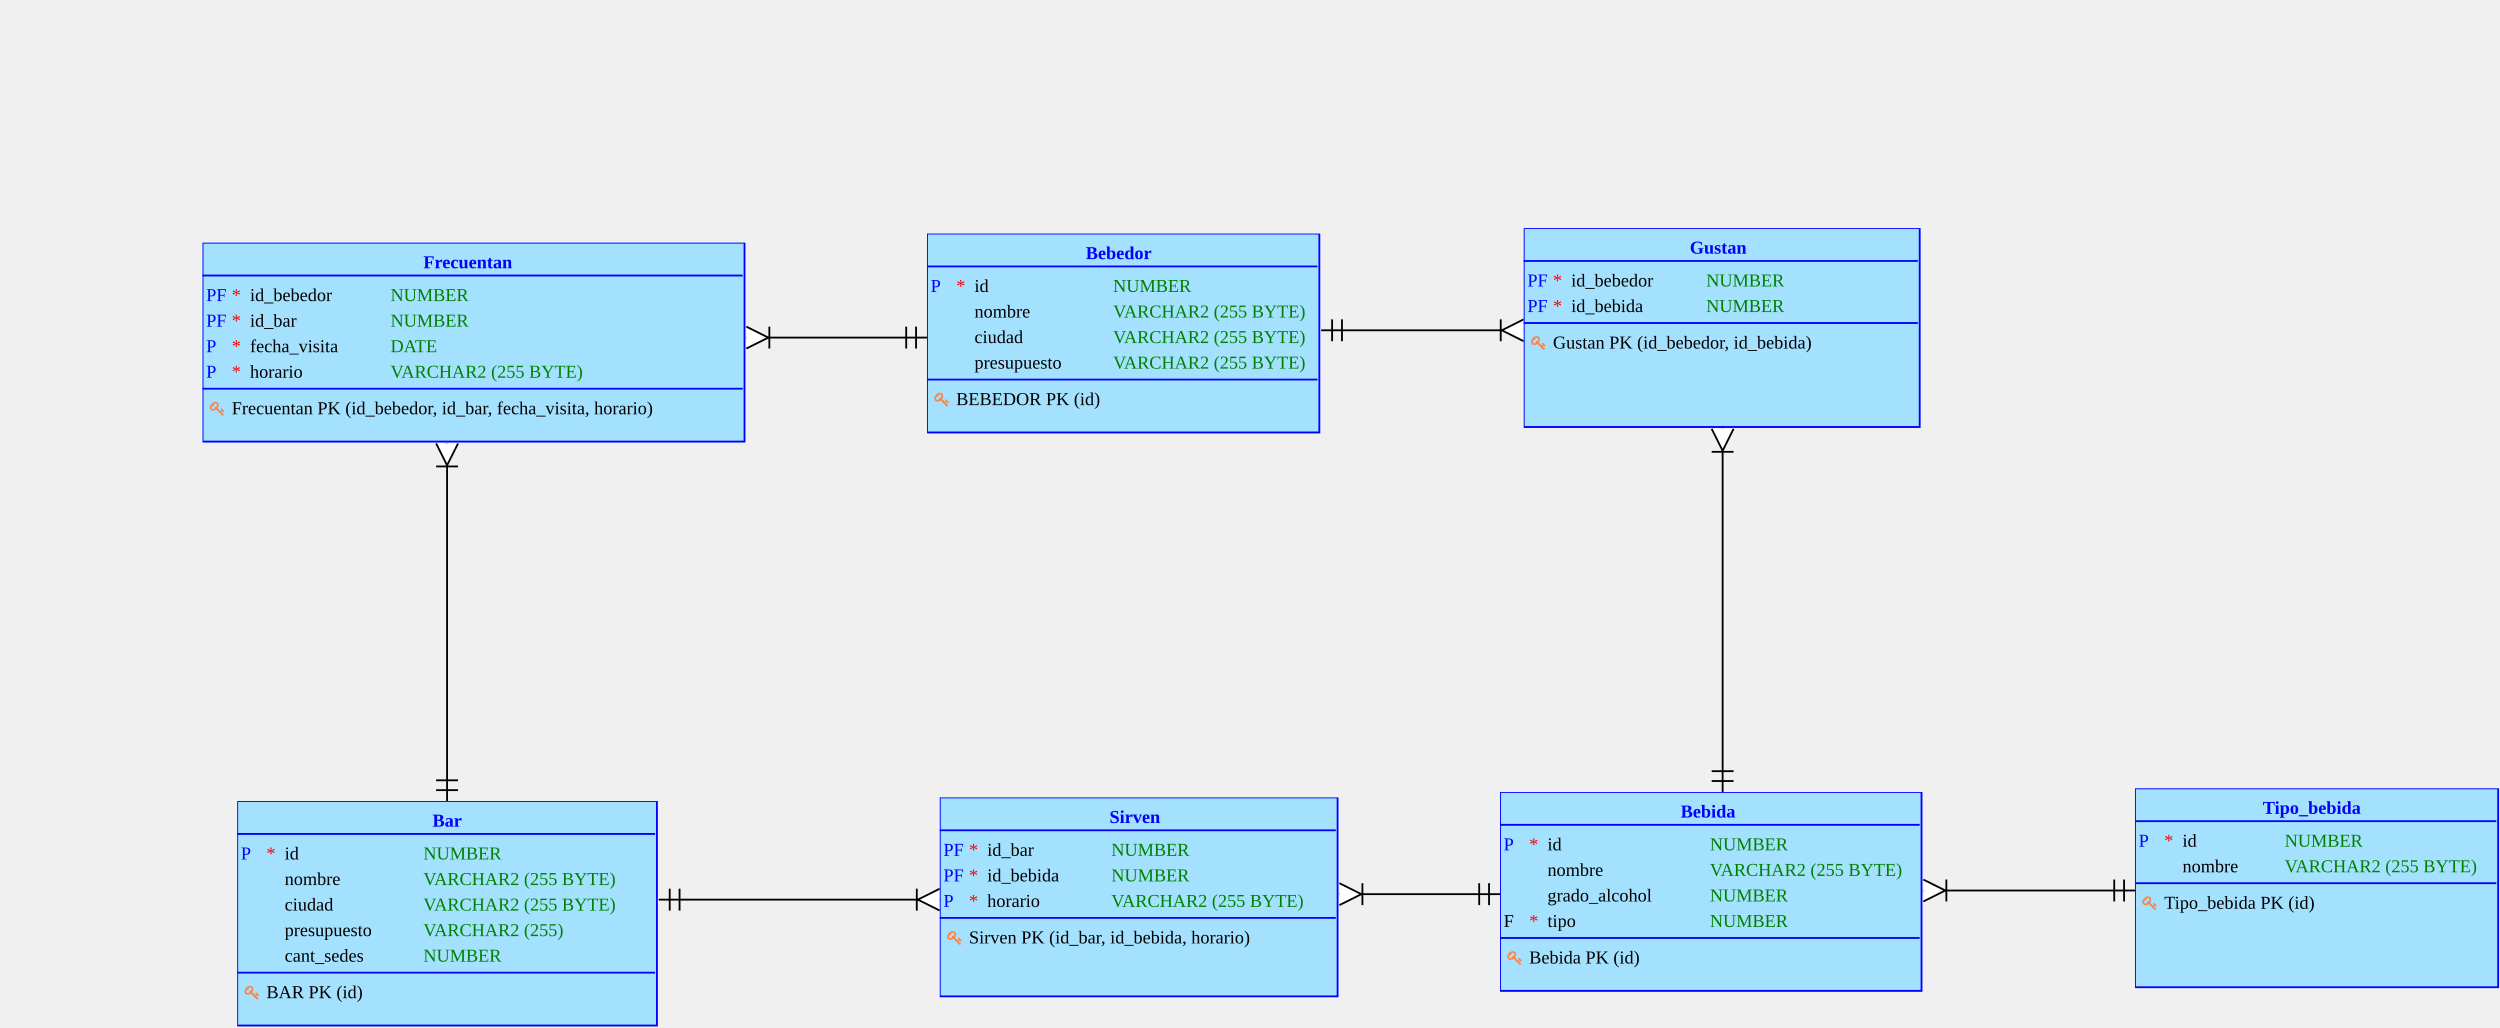
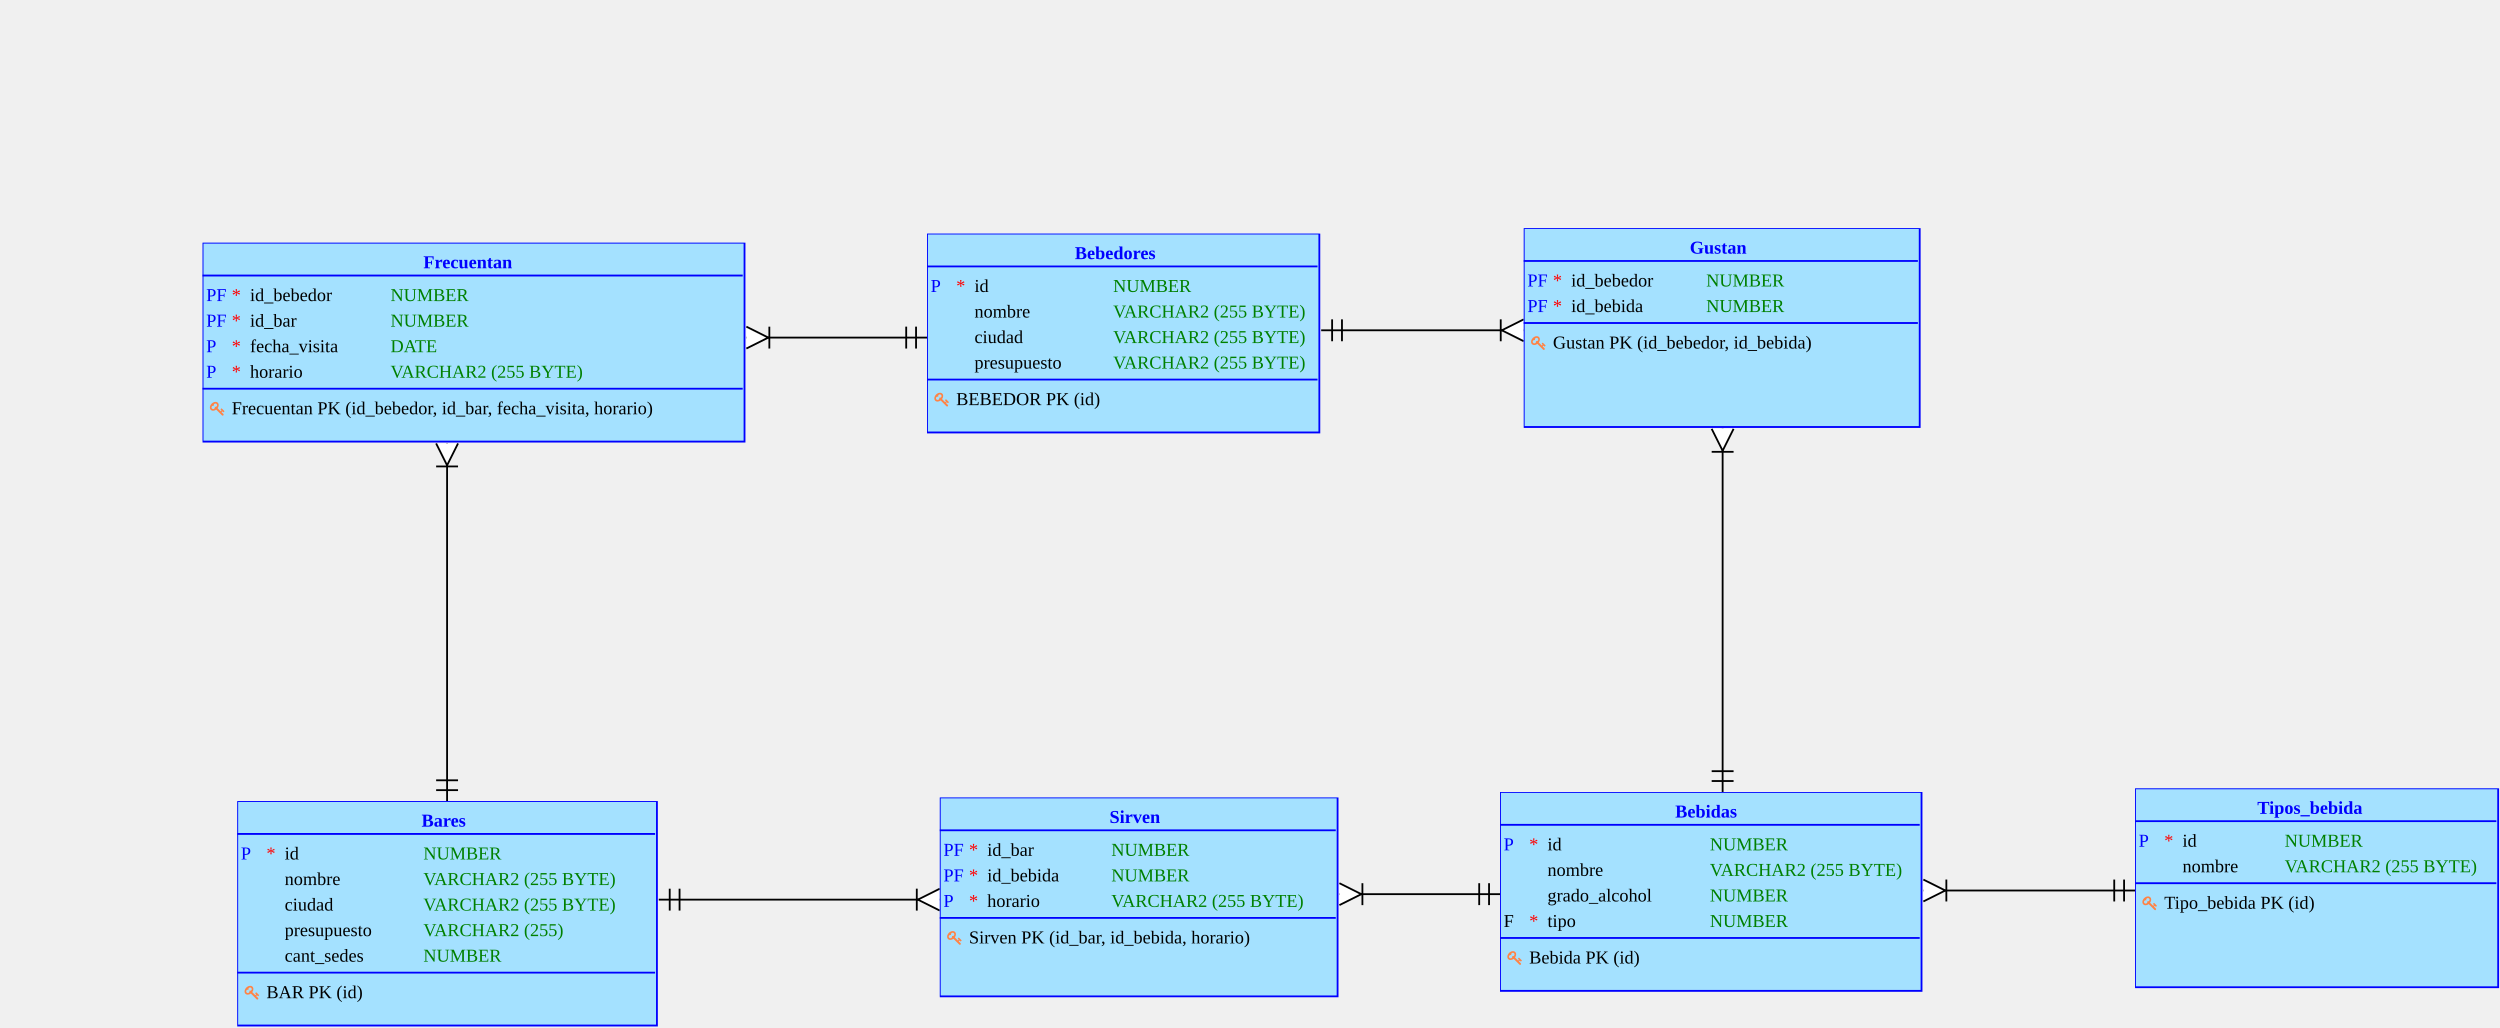
<svg xmlns="http://www.w3.org/2000/svg" xmlns:xlink="http://www.w3.org/1999/xlink" version="1.1" width="1370" height="563">
  <defs id="dmw_defs">
    <svg id="fk_sym" viewBox="0 0 48.665 48.665" style="enable-background:new 0 0 48.665 48.665;">
      <g>
        <path d="M40.332,31.592c-2.377,0-4.515,1-6.033,2.598l-17.737-8.686c0.061-0.406,0.103-0.82,0.103-1.246    c0-0.414-0.04-0.818-0.098-1.215l17.711-8.589c1.519,1.609,3.666,2.619,6.054,2.619c4.603,0,8.333-3.731,8.333-8.333    c0-4.603-3.73-8.333-8.333-8.333s-8.333,3.73-8.333,8.333c0,0.414,0.04,0.817,0.098,1.215l-17.709,8.589    c-1.519-1.609-3.666-2.619-6.054-2.619C3.73,15.925,0,19.656,0,24.258c0,4.603,3.73,8.333,8.333,8.333    c2.377,0,4.515-1,6.033-2.596l17.736,8.685c-0.062,0.406-0.104,0.82-0.104,1.245c0,4.604,3.73,8.333,8.333,8.333    s8.333-3.729,8.333-8.333C48.665,35.322,44.935,31.592,40.332,31.592z" fill="#13bf3b" />
      </g>
    </svg>
    <svg id="pk_sym" viewBox="0 0 480.509 480.509" style="enable-background:new 0 0 480.509 480.509;">
      <g>
        <path d="M418.119,331.046c4.094,4.374,7.766,8.186,10.996,11.416c3.237,3.238,6.714,6.376,10.427,9.422   c3.71,3.042,6.427,4.568,8.135,4.568c3.241,0,9.517-4.661,18.843-13.99c9.328-9.321,13.989-15.604,13.989-18.842   c0-1.523-2.714-5.421-8.138-11.704c-5.421-6.276-12.364-13.702-20.838-22.271c-8.473-8.565-16.703-16.744-24.694-24.55   c-8.001-7.81-15.8-15.373-23.417-22.703c-7.611-7.327-11.992-11.56-13.135-12.703c-1.902-1.902-4.093-2.853-6.563-2.853   c-3.237,0-9.521,4.661-18.843,13.988c-9.328,9.322-13.989,15.605-13.989,18.843c0,1.711,1.522,4.421,4.568,8.138   c3.046,3.71,6.188,7.187,9.421,10.424c3.23,3.23,7.047,6.899,11.42,10.992c4.377,4.093,6.848,6.423,7.423,6.995l-27.408,27.404   L254.954,222.268c24.94-33.498,37.408-68.236,37.408-104.211c0-31.024-9.761-56.293-29.263-75.801   c-19.512-19.511-44.778-29.265-75.805-29.265c-30.454,0-60.244,9.042-89.363,27.119c-29.121,18.083-52.727,41.686-70.808,70.808   C9.042,140.038,0,169.828,0,200.28c0,31.029,9.753,56.286,29.265,75.803c19.511,19.517,44.777,29.27,75.801,29.27   c35.976,0,70.71-12.467,104.212-37.407l191.574,191.579c5.332,5.328,11.796,7.994,19.417,7.994c7.991,0,15.704-3.72,23.12-11.14   c7.426-7.426,11.143-15.129,11.143-23.127c0-7.617-2.666-14.092-7.994-19.417l-62.811-62.811l27.405-27.404   C411.699,324.195,414.033,326.666,418.119,331.046z M221.556,161.458c-10.656,10.657-23.601,15.987-38.828,15.987   c-7.996,0-15.896-1.812-23.7-5.43c3.617,7.808,5.426,15.706,5.426,23.7c0,15.229-5.327,28.171-15.987,38.828   c-10.66,10.655-23.606,15.986-38.831,15.986c-15.227,0-28.168-5.325-38.828-15.986c-10.657-10.657-15.987-23.599-15.987-38.828   c0-15.227,5.327-28.171,15.987-38.828C81.464,146.23,94.409,140.9,109.636,140.9c7.992,0,15.893,1.809,23.695,5.424   c-3.616-7.804-5.424-15.706-5.424-23.699c0-15.227,5.327-28.171,15.987-38.828c10.66-10.657,23.604-15.987,38.831-15.987   c15.227,0,28.171,5.327,38.828,15.987c10.657,10.66,15.987,23.601,15.987,38.828C237.539,137.852,232.209,150.797,221.556,161.458z   " fill="#ff8345" />
      </g>
    </svg>
    <svg id="uk_sym" viewBox="0 0 490 490" style="enable-background:new 0 0 490 490;">
      <g>
        <polygon points="236.99,11.41 0,246.348 236.99,478.678 236.99,350.609 129.864,245 236.99,139.391  " fill="#0064fb" />
        <polygon points="253.01,478.59 490,243.651 253.01,11.322 253.01,139.391 360.136,245 253.01,350.609  " fill="#0064fb" />
      </g>
    </svg>
    <svg id="link_sym" viewBox="0 0 1000 900" style="enable-background:new 0 0 1000 900;">
      <g>
        <path fill="black" d="M660.224 422.656c6.976 16.192-0.512 35.008-16.768 42.048-16.128 6.976-34.944-0.448-41.984-16.768-8.448-19.776-20.736-37.696-36.224-53.248-64.64-64.64-177.344-64.64-241.92 0l-145.216 145.28c-66.688 66.688-66.688 175.232 0 241.984 66.688 66.688 175.104 66.752 241.92 0l92.8-92.864c12.48-12.48 32.768-12.48 45.248 0s12.48 32.768 0 45.248l-92.8 92.864c-91.648 91.648-240.832 91.52-332.416 0-91.712-91.648-91.712-240.832 0-332.48l145.216-145.28c44.352-44.416 103.424-68.864 166.272-68.864s121.792 24.448 166.208 68.864c21.248 21.312 38.016 45.952 49.664 73.216zM891.136 401.344l-145.216 145.216c-88.768 88.832-243.712 88.832-332.416 0-21.312-21.312-38.080-45.952-49.728-73.216-7.040-16.256 0.448-35.072 16.704-42.048 16.064-6.784 35.008 0.512 41.984 16.768 8.512 19.776 20.8 37.696 36.288 53.248 64.64 64.64 177.344 64.64 241.92 0l145.216-145.216c66.688-66.688 66.688-175.232 0-241.984-66.752-66.624-175.168-66.688-241.92 0l-92.8 92.864c-12.48 12.48-32.768 12.48-45.248 0s-12.48-32.768 0-45.248l92.8-92.864c45.824-45.824 105.984-68.736 166.208-68.736s120.448 22.912 166.272 68.736c91.584 91.648 91.584 240.768-0.064 332.48z" />
      </g>
    </svg>
    <clipPath clipPathUnits="userSpaceOnUse" id="clipPath1_0_">
      <rect x="0" y="0" width="231" height="124" />
    </clipPath>
    <clipPath clipPathUnits="userSpaceOnUse" id="clipPath6_0_">
      <rect x="0" y="0" width="219" height="110" />
    </clipPath>
    <clipPath clipPathUnits="userSpaceOnUse" id="clipPath2_0_">
      <rect x="0" y="0" width="216" height="110" />
    </clipPath>
    <clipPath clipPathUnits="userSpaceOnUse" id="clipPath4_0_">
      <rect x="0" y="0" width="298" height="110" />
    </clipPath>
    <clipPath clipPathUnits="userSpaceOnUse" id="clipPath7_0_">
      <rect x="0" y="0" width="200" height="110" />
    </clipPath>
    <clipPath clipPathUnits="userSpaceOnUse" id="clipPath5_0_">
      <rect x="0" y="0" width="218" height="110" />
    </clipPath>
    <clipPath clipPathUnits="userSpaceOnUse" id="clipPath3_0_">
      <rect x="0" y="0" width="232" height="110" />
    </clipPath>
  </defs>
  <g stroke-linecap="butt">
    <path stroke="rgb(0,0,0)" fill="none" stroke-opacity="1.0" stroke-width="1" d="M944 434 L944 235" />
    <path stroke-dasharray="none" d="M938.0 428.0 L950.0 428.0 M938.0 422.6 L950.0 422.6" fill="white" stroke-width="1" stroke-opacity="1.0" stroke="rgb(0,0,0)" />
    <path stroke-dasharray="none" d="M950.0 235.0 L944.0 247.0 L938.0 235.0 M950.0 247.6 L938.0 247.6" fill="white" stroke-width="1" stroke-opacity="1.0" stroke="rgb(0,0,0)" />
  </g>
  <g stroke-linecap="butt">
    <path stroke="rgb(0,0,0)" fill="none" stroke-opacity="1.0" stroke-width="1" d="M245 439 L245 243" />
    <path stroke-dasharray="none" d="M239.0 433.0 L251.0 433.0 M239.0 427.6 L251.0 427.6" fill="white" stroke-width="1" stroke-opacity="1.0" stroke="rgb(0,0,0)" />
    <path stroke-dasharray="none" d="M251.0 243.0 L245.0 255.0 L239.0 243.0 M251.0 255.6 L239.0 255.6" fill="white" stroke-width="1" stroke-opacity="1.0" stroke="rgb(0,0,0)" />
  </g>
  <g stroke-linecap="butt">
    <path stroke="rgb(0,0,0)" fill="none" stroke-opacity="1.0" stroke-width="1" d="M508 185 L409 185" />
    <path stroke-dasharray="none" d="M502.0 191.0 L502.0 179.0 M496.6 191.0 L496.6 179.0" fill="white" stroke-width="1" stroke-opacity="1.0" stroke="rgb(0,0,0)" />
    <path stroke-dasharray="none" d="M409.0 179.0 L421.0 185.0 L409.0 191.0 M421.6 179.0 L421.6 191.0" fill="white" stroke-width="1" stroke-opacity="1.0" stroke="rgb(0,0,0)" />
  </g>
  <g stroke-linecap="butt">
    <path stroke="rgb(0,0,0)" fill="none" stroke-opacity="1.0" stroke-width="1" d="M1170 488 L1054 488" />
    <path stroke-dasharray="none" d="M1164.0 494.0 L1164.0 482.0 M1158.6 494.0 L1158.6 482.0" fill="white" stroke-width="1" stroke-opacity="1.0" stroke="rgb(0,0,0)" />
    <path stroke-dasharray="none" d="M1054.0 482.0 L1066.0 488.0 L1054.0 494.0 M1066.6 482.0 L1066.6 494.0" fill="white" stroke-width="1" stroke-opacity="1.0" stroke="rgb(0,0,0)" />
  </g>
  <g stroke-linecap="butt">
    <path stroke="rgb(0,0,0)" fill="none" stroke-opacity="1.0" stroke-width="1" d="M724 181 L835 181" />
    <path stroke-dasharray="none" d="M730.0 175.0 L730.0 187.0 M735.4 175.0 L735.4 187.0" fill="white" stroke-width="1" stroke-opacity="1.0" stroke="rgb(0,0,0)" />
    <path stroke-dasharray="none" d="M835.0 187.0 L823.0 181.0 L835.0 175.0 M822.4 187.0 L822.4 175.0" fill="white" stroke-width="1" stroke-opacity="1.0" stroke="rgb(0,0,0)" />
  </g>
  <g stroke-linecap="butt">
    <path stroke="rgb(0,0,0)" fill="none" stroke-opacity="1.0" stroke-width="1" d="M361 493 L515 493" />
    <path stroke-dasharray="none" d="M367.0 487.0 L367.0 499.0 M372.4 487.0 L372.4 499.0" fill="white" stroke-width="1" stroke-opacity="1.0" stroke="rgb(0,0,0)" />
    <path stroke-dasharray="none" d="M515.0 499.0 L503.0 493.0 L515.0 487.0 M502.4 499.0 L502.4 487.0" fill="white" stroke-width="1" stroke-opacity="1.0" stroke="rgb(0,0,0)" />
  </g>
  <g stroke-linecap="butt">
    <path stroke="rgb(0,0,0)" fill="none" stroke-opacity="1.0" stroke-width="1" d="M822 490 L734 490" />
    <path stroke-dasharray="none" d="M816.0 496.0 L816.0 484.0 M810.6 496.0 L810.6 484.0" fill="white" stroke-width="1" stroke-opacity="1.0" stroke="rgb(0,0,0)" />
    <path stroke-dasharray="none" d="M734.0 484.0 L746.0 490.0 L734.0 496.0 M746.6 484.0 L746.6 496.0" fill="white" stroke-width="1" stroke-opacity="1.0" stroke="rgb(0,0,0)" />
  </g>
+   <g fill="rgb(164,225,255)" stroke="rgb(0,0,255)" fill-opacity="1.0" stroke-opacity="1.0" clip-path="url(#clipPath6_0_)" transform="translate(515,437)">
+     <rect x="0" y="0" width="218" height="109" />
+     <text id="5B64E7A8-4D05B6084CB6" x="93" y="14" fill="rgb(0,0,255)" font-weight="bold" fill-opacity="1.0" font-size="10" stroke="none">
+ Sirven
+ </text>
+     <line x1="0" y1="18" x2="217" y2="18" fill="none" stroke="rgb(0,0,255)" />
+     <text x="16" y="32" fill="rgb(255,0,0)" fill-opacity="1.0" font-size="10" stroke="none">
+ *
+ </text>
+     <text x="2" y="32" fill="rgb(0,0,255)" fill-opacity="1.0" font-size="10" stroke="none">
+ PF
+ </text>
+     <text x="26" y="32" fill="rgb(0,0,0)" fill-opacity="1.0" font-size="10" stroke="none">
+ id_bar
+ </text>
+     <text x="94" y="32" fill="rgb(0,128,0)" fill-opacity="1.0" font-size="10" stroke="none">
+ NUMBER
+ </text>
+     <text x="16" y="46" fill="rgb(255,0,0)" fill-opacity="1.0" font-size="10" stroke="none">
+ *
+ </text>
+     <text x="2" y="46" fill="rgb(0,0,255)" fill-opacity="1.0" font-size="10" stroke="none">
+ PF
+ </text>
+     <text x="26" y="46" fill="rgb(0,0,0)" fill-opacity="1.0" font-size="10" stroke="none">
+ id_bebida
+ </text>
+     <text x="94" y="46" fill="rgb(0,128,0)" fill-opacity="1.0" font-size="10" stroke="none">
+ NUMBER
+ </text>
+     <text x="16" y="60" fill="rgb(255,0,0)" fill-opacity="1.0" font-size="10" stroke="none">
+ *
+ </text>
+     <text x="2" y="60" fill="rgb(0,0,255)" fill-opacity="1.0" font-size="10" stroke="none">
+ P
+ </text>
+     <text x="26" y="60" fill="rgb(0,0,0)" fill-opacity="1.0" font-size="10" stroke="none">
+ horario
+ </text>
+     <text x="94" y="60" fill="rgb(0,128,0)" fill-opacity="1.0" font-size="10" stroke="none">
+ VARCHAR2 (255 BYTE)
+ </text>
+     <line x1="0" y1="66" x2="217" y2="66" fill="none" stroke="rgb(0,0,255)" />
+     <use xlink:href="#pk_sym" x="4" y="73" width="8" height="8" fill-opacity="1.0" />
+     <text x="16" y="80" fill="rgb(0,0,0)" fill-opacity="1.0" font-size="10" stroke="none">
+ Sirven PK (id_bar, id_bebida, horario)
+ </text>
+   </g>
+   <g fill="rgb(164,225,255)" stroke="rgb(0,0,255)" fill-opacity="1.0" stroke-opacity="1.0" clip-path="url(#clipPath5_0_)" transform="translate(835,125)">
+     <rect x="0" y="0" width="217" height="109" />
+     <text id="B946D595-AA75B5410444" x="91" y="14" fill="rgb(0,0,255)" font-weight="bold" fill-opacity="1.0" font-size="10" stroke="none">
+ Gustan
+ </text>
+     <line x1="0" y1="18" x2="216" y2="18" fill="none" stroke="rgb(0,0,255)" />
+     <text x="16" y="32" fill="rgb(255,0,0)" fill-opacity="1.0" font-size="10" stroke="none">
+ *
+ </text>
+     <text x="2" y="32" fill="rgb(0,0,255)" fill-opacity="1.0" font-size="10" stroke="none">
+ PF
+ </text>
+     <text x="26" y="32" fill="rgb(0,0,0)" fill-opacity="1.0" font-size="10" stroke="none">
+ id_bebedor
+ </text>
+     <text x="100" y="32" fill="rgb(0,128,0)" fill-opacity="1.0" font-size="10" stroke="none">
+ NUMBER
+ </text>
+     <text x="16" y="46" fill="rgb(255,0,0)" fill-opacity="1.0" font-size="10" stroke="none">
+ *
+ </text>
+     <text x="2" y="46" fill="rgb(0,0,255)" fill-opacity="1.0" font-size="10" stroke="none">
+ PF
+ </text>
+     <text x="26" y="46" fill="rgb(0,0,0)" fill-opacity="1.0" font-size="10" stroke="none">
+ id_bebida
+ </text>
+     <text x="100" y="46" fill="rgb(0,128,0)" fill-opacity="1.0" font-size="10" stroke="none">
+ NUMBER
+ </text>
+     <line x1="0" y1="52" x2="216" y2="52" fill="none" stroke="rgb(0,0,255)" />
+     <use xlink:href="#pk_sym" x="4" y="59" width="8" height="8" fill-opacity="1.0" />
+     <text x="16" y="66" fill="rgb(0,0,0)" fill-opacity="1.0" font-size="10" stroke="none">
+ Gustan PK (id_bebedor, id_bebida)
+ </text>
+   </g>
+   <g fill="rgb(164,225,255)" stroke="rgb(0,0,255)" fill-opacity="1.0" stroke-opacity="1.0" clip-path="url(#clipPath4_0_)" transform="translate(111,133)">
+     <rect x="0" y="0" width="297" height="109" />
+     <text id="A4BEEBD9-0BC37E1BF63A" x="121" y="14" fill="rgb(0,0,255)" font-weight="bold" fill-opacity="1.0" font-size="10" stroke="none">
+ Frecuentan
+ </text>
+     <line x1="0" y1="18" x2="296" y2="18" fill="none" stroke="rgb(0,0,255)" />
+     <text x="16" y="32" fill="rgb(255,0,0)" fill-opacity="1.0" font-size="10" stroke="none">
+ *
+ </text>
+     <text x="2" y="32" fill="rgb(0,0,255)" fill-opacity="1.0" font-size="10" stroke="none">
+ PF
+ </text>
+     <text x="26" y="32" fill="rgb(0,0,0)" fill-opacity="1.0" font-size="10" stroke="none">
+ id_bebedor
+ </text>
+     <text x="103" y="32" fill="rgb(0,128,0)" fill-opacity="1.0" font-size="10" stroke="none">
+ NUMBER
+ </text>
+     <text x="16" y="46" fill="rgb(255,0,0)" fill-opacity="1.0" font-size="10" stroke="none">
+ *
+ </text>
+     <text x="2" y="46" fill="rgb(0,0,255)" fill-opacity="1.0" font-size="10" stroke="none">
+ PF
+ </text>
+     <text x="26" y="46" fill="rgb(0,0,0)" fill-opacity="1.0" font-size="10" stroke="none">
+ id_bar
+ </text>
+     <text x="103" y="46" fill="rgb(0,128,0)" fill-opacity="1.0" font-size="10" stroke="none">
+ NUMBER
+ </text>
+     <text x="16" y="60" fill="rgb(255,0,0)" fill-opacity="1.0" font-size="10" stroke="none">
+ *
+ </text>
+     <text x="2" y="60" fill="rgb(0,0,255)" fill-opacity="1.0" font-size="10" stroke="none">
+ P
+ </text>
+     <text x="26" y="60" fill="rgb(0,0,0)" fill-opacity="1.0" font-size="10" stroke="none">
+ fecha_visita
+ </text>
+     <text x="103" y="60" fill="rgb(0,128,0)" fill-opacity="1.0" font-size="10" stroke="none">
+ DATE
+ </text>
+     <text x="16" y="74" fill="rgb(255,0,0)" fill-opacity="1.0" font-size="10" stroke="none">
+ *
+ </text>
+     <text x="2" y="74" fill="rgb(0,0,255)" fill-opacity="1.0" font-size="10" stroke="none">
+ P
+ </text>
+     <text x="26" y="74" fill="rgb(0,0,0)" fill-opacity="1.0" font-size="10" stroke="none">
+ horario
+ </text>
+     <text x="103" y="74" fill="rgb(0,128,0)" fill-opacity="1.0" font-size="10" stroke="none">
+ VARCHAR2 (255 BYTE)
+ </text>
+     <line x1="0" y1="80" x2="296" y2="80" fill="none" stroke="rgb(0,0,255)" />
+     <use xlink:href="#pk_sym" x="4" y="87" width="8" height="8" fill-opacity="1.0" />
+     <text x="16" y="94" fill="rgb(0,0,0)" fill-opacity="1.0" font-size="10" stroke="none">
+ Frecuentan PK (id_bebedor, id_bar, fecha_visita, horario)
+ </text>
+   </g>
+   <g fill="rgb(164,225,255)" stroke="rgb(0,0,255)" fill-opacity="1.0" stroke-opacity="1.0" clip-path="url(#clipPath2_0_)" transform="translate(508,128)">
+     <rect x="0" y="0" width="215" height="109" />
+     <text id="8252F54D-B35EB9839CC7" x="81" y="14" fill="rgb(0,0,255)" font-weight="bold" fill-opacity="1.0" font-size="10" stroke="none">
+ Bebedores
+ </text>
+     <line x1="0" y1="18" x2="214" y2="18" fill="none" stroke="rgb(0,0,255)" />
+     <text x="16" y="32" fill="rgb(255,0,0)" fill-opacity="1.0" font-size="10" stroke="none">
+ *
+ </text>
+     <text x="2" y="32" fill="rgb(0,0,255)" fill-opacity="1.0" font-size="10" stroke="none">
+ P
+ </text>
+     <text x="26" y="32" fill="rgb(0,0,0)" fill-opacity="1.0" font-size="10" stroke="none">
+ id
+ </text>
+     <text x="102" y="32" fill="rgb(0,128,0)" fill-opacity="1.0" font-size="10" stroke="none">
+ NUMBER
+ </text>
+     <text x="16" y="46" fill="rgb(255,0,0)" fill-opacity="1.0" font-size="10" stroke="none">
+ 
+ </text>
+     <text x="26" y="46" fill="rgb(0,0,0)" fill-opacity="1.0" font-size="10" stroke="none">
+ nombre
+ </text>
+     <text x="102" y="46" fill="rgb(0,128,0)" fill-opacity="1.0" font-size="10" stroke="none">
+ VARCHAR2 (255 BYTE)
+ </text>
+     <text x="16" y="60" fill="rgb(255,0,0)" fill-opacity="1.0" font-size="10" stroke="none">
+ 
+ </text>
+     <text x="26" y="60" fill="rgb(0,0,0)" fill-opacity="1.0" font-size="10" stroke="none">
+ ciudad
+ </text>
+     <text x="102" y="60" fill="rgb(0,128,0)" fill-opacity="1.0" font-size="10" stroke="none">
+ VARCHAR2 (255 BYTE)
+ </text>
+     <text x="16" y="74" fill="rgb(255,0,0)" fill-opacity="1.0" font-size="10" stroke="none">
+ 
+ </text>
+     <text x="26" y="74" fill="rgb(0,0,0)" fill-opacity="1.0" font-size="10" stroke="none">
+ presupuesto
+ </text>
+     <text x="102" y="74" fill="rgb(0,128,0)" fill-opacity="1.0" font-size="10" stroke="none">
+ VARCHAR2 (255 BYTE)
+ </text>
+     <line x1="0" y1="80" x2="214" y2="80" fill="none" stroke="rgb(0,0,255)" />
+     <use xlink:href="#pk_sym" x="4" y="87" width="8" height="8" fill-opacity="1.0" />
+     <text x="16" y="94" fill="rgb(0,0,0)" fill-opacity="1.0" font-size="10" stroke="none">
+ BEBEDOR PK (id)
+ </text>
+   </g>
  <g fill="rgb(164,225,255)" stroke="rgb(0,0,255)" fill-opacity="1.0" stroke-opacity="1.0" clip-path="url(#clipPath1_0_)" transform="translate(130,439)">
    <rect x="0" y="0" width="230" height="123" />
-     <text id="2FC3D3DB-8BC6240CA427" x="107" y="14" fill="rgb(0,0,255)" font-weight="bold" fill-opacity="1.0" font-size="10" stroke="none">
- Bar
+     <text id="2FC3D3DB-8BC6240CA427" x="101" y="14" fill="rgb(0,0,255)" font-weight="bold" fill-opacity="1.0" font-size="10" stroke="none">
+ Bares
</text>
    <line x1="0" y1="18" x2="229" y2="18" fill="none" stroke="rgb(0,0,255)" />
    <text x="16" y="32" fill="rgb(255,0,0)" fill-opacity="1.0" font-size="10" stroke="none">
*
</text>
    <text x="2" y="32" fill="rgb(0,0,255)" fill-opacity="1.0" font-size="10" stroke="none">
P
</text>
    <text x="26" y="32" fill="rgb(0,0,0)" fill-opacity="1.0" font-size="10" stroke="none">
id
</text>
    <text x="102" y="32" fill="rgb(0,128,0)" fill-opacity="1.0" font-size="10" stroke="none">
NUMBER
</text>
    <text x="16" y="46" fill="rgb(255,0,0)" fill-opacity="1.0" font-size="10" stroke="none">

</text>
    <text x="26" y="46" fill="rgb(0,0,0)" fill-opacity="1.0" font-size="10" stroke="none">
nombre
</text>
    <text x="102" y="46" fill="rgb(0,128,0)" fill-opacity="1.0" font-size="10" stroke="none">
VARCHAR2 (255 BYTE)
</text>
    <text x="16" y="60" fill="rgb(255,0,0)" fill-opacity="1.0" font-size="10" stroke="none">

</text>
    <text x="26" y="60" fill="rgb(0,0,0)" fill-opacity="1.0" font-size="10" stroke="none">
ciudad
</text>
    <text x="102" y="60" fill="rgb(0,128,0)" fill-opacity="1.0" font-size="10" stroke="none">
VARCHAR2 (255 BYTE)
</text>
    <text x="16" y="74" fill="rgb(255,0,0)" fill-opacity="1.0" font-size="10" stroke="none">

</text>
    <text x="26" y="74" fill="rgb(0,0,0)" fill-opacity="1.0" font-size="10" stroke="none">
presupuesto
</text>
    <text x="102" y="74" fill="rgb(0,128,0)" fill-opacity="1.0" font-size="10" stroke="none">
VARCHAR2 (255)
</text>
    <text x="16" y="88" fill="rgb(255,0,0)" fill-opacity="1.0" font-size="10" stroke="none">

</text>
    <text x="26" y="88" fill="rgb(0,0,0)" fill-opacity="1.0" font-size="10" stroke="none">
cant_sedes
</text>
    <text x="102" y="88" fill="rgb(0,128,0)" fill-opacity="1.0" font-size="10" stroke="none">
NUMBER
</text>
    <line x1="0" y1="94" x2="229" y2="94" fill="none" stroke="rgb(0,0,255)" />
    <use xlink:href="#pk_sym" x="4" y="101" width="8" height="8" fill-opacity="1.0" />
    <text x="16" y="108" fill="rgb(0,0,0)" fill-opacity="1.0" font-size="10" stroke="none">
BAR PK (id)
</text>
  </g>
+   <g fill="rgb(164,225,255)" stroke="rgb(0,0,255)" fill-opacity="1.0" stroke-opacity="1.0" clip-path="url(#clipPath3_0_)" transform="translate(822,434)">
+     <rect x="0" y="0" width="231" height="109" />
+     <text id="C0583877-FB5B814A40C7" x="96" y="14" fill="rgb(0,0,255)" font-weight="bold" fill-opacity="1.0" font-size="10" stroke="none">
+ Bebidas
+ </text>
+     <line x1="0" y1="18" x2="230" y2="18" fill="none" stroke="rgb(0,0,255)" />
+     <text x="16" y="32" fill="rgb(255,0,0)" fill-opacity="1.0" font-size="10" stroke="none">
+ *
+ </text>
+     <text x="2" y="32" fill="rgb(0,0,255)" fill-opacity="1.0" font-size="10" stroke="none">
+ P
+ </text>
+     <text x="26" y="32" fill="rgb(0,0,0)" fill-opacity="1.0" font-size="10" stroke="none">
+ id
+ </text>
+     <text x="115" y="32" fill="rgb(0,128,0)" fill-opacity="1.0" font-size="10" stroke="none">
+ NUMBER
+ </text>
+     <text x="16" y="46" fill="rgb(255,0,0)" fill-opacity="1.0" font-size="10" stroke="none">
+ 
+ </text>
+     <text x="26" y="46" fill="rgb(0,0,0)" fill-opacity="1.0" font-size="10" stroke="none">
+ nombre
+ </text>
+     <text x="115" y="46" fill="rgb(0,128,0)" fill-opacity="1.0" font-size="10" stroke="none">
+ VARCHAR2 (255 BYTE)
+ </text>
+     <text x="16" y="60" fill="rgb(255,0,0)" fill-opacity="1.0" font-size="10" stroke="none">
+ 
+ </text>
+     <text x="26" y="60" fill="rgb(0,0,0)" fill-opacity="1.0" font-size="10" stroke="none">
+ grado_alcohol
+ </text>
+     <text x="115" y="60" fill="rgb(0,128,0)" fill-opacity="1.0" font-size="10" stroke="none">
+ NUMBER
+ </text>
+     <text x="16" y="74" fill="rgb(255,0,0)" fill-opacity="1.0" font-size="10" stroke="none">
+ *
+ </text>
+     <text x="2" y="74" fill="rgb(0,0,0)" fill-opacity="1.0" font-size="10" stroke="none">
+ F
+ </text>
+     <text x="26" y="74" fill="rgb(0,0,0)" fill-opacity="1.0" font-size="10" stroke="none">
+ tipo
+ </text>
+     <text x="115" y="74" fill="rgb(0,128,0)" fill-opacity="1.0" font-size="10" stroke="none">
+ NUMBER
+ </text>
+     <line x1="0" y1="80" x2="230" y2="80" fill="none" stroke="rgb(0,0,255)" />
+     <use xlink:href="#pk_sym" x="4" y="87" width="8" height="8" fill-opacity="1.0" />
+     <text x="16" y="94" fill="rgb(0,0,0)" fill-opacity="1.0" font-size="10" stroke="none">
+ Bebida PK (id)
+ </text>
+   </g>
  <g fill="rgb(164,225,255)" stroke="rgb(0,0,255)" fill-opacity="1.0" stroke-opacity="1.0" clip-path="url(#clipPath7_0_)" transform="translate(1170,432)">
    <rect x="0" y="0" width="199" height="109" />
-     <text id="B18ADFFB-565327CA4A37" x="70" y="14" fill="rgb(0,0,255)" font-weight="bold" fill-opacity="1.0" font-size="10" stroke="none">
- Tipo_bebida
+     <text id="B18ADFFB-565327CA4A37" x="67" y="14" fill="rgb(0,0,255)" font-weight="bold" fill-opacity="1.0" font-size="10" stroke="none">
+ Tipos_bebida
</text>
    <line x1="0" y1="18" x2="198" y2="18" fill="none" stroke="rgb(0,0,255)" />
    <text x="16" y="32" fill="rgb(255,0,0)" fill-opacity="1.0" font-size="10" stroke="none">
*
</text>
    <text x="2" y="32" fill="rgb(0,0,255)" fill-opacity="1.0" font-size="10" stroke="none">
P
</text>
    <text x="26" y="32" fill="rgb(0,0,0)" fill-opacity="1.0" font-size="10" stroke="none">
id
</text>
    <text x="82" y="32" fill="rgb(0,128,0)" fill-opacity="1.0" font-size="10" stroke="none">
NUMBER
</text>
    <text x="16" y="46" fill="rgb(255,0,0)" fill-opacity="1.0" font-size="10" stroke="none">

</text>
    <text x="26" y="46" fill="rgb(0,0,0)" fill-opacity="1.0" font-size="10" stroke="none">
nombre
</text>
    <text x="82" y="46" fill="rgb(0,128,0)" fill-opacity="1.0" font-size="10" stroke="none">
VARCHAR2 (255 BYTE)
</text>
    <line x1="0" y1="52" x2="198" y2="52" fill="none" stroke="rgb(0,0,255)" />
    <use xlink:href="#pk_sym" x="4" y="59" width="8" height="8" fill-opacity="1.0" />
    <text x="16" y="66" fill="rgb(0,0,0)" fill-opacity="1.0" font-size="10" stroke="none">
Tipo_bebida PK (id)
</text>
  </g>
-   <g fill="rgb(164,225,255)" stroke="rgb(0,0,255)" fill-opacity="1.0" stroke-opacity="1.0" clip-path="url(#clipPath3_0_)" transform="translate(822,434)">
-     <rect x="0" y="0" width="231" height="109" />
-     <text id="C0583877-FB5B814A40C7" x="99" y="14" fill="rgb(0,0,255)" font-weight="bold" fill-opacity="1.0" font-size="10" stroke="none">
- Bebida
- </text>
-     <line x1="0" y1="18" x2="230" y2="18" fill="none" stroke="rgb(0,0,255)" />
-     <text x="16" y="32" fill="rgb(255,0,0)" fill-opacity="1.0" font-size="10" stroke="none">
- *
- </text>
-     <text x="2" y="32" fill="rgb(0,0,255)" fill-opacity="1.0" font-size="10" stroke="none">
- P
- </text>
-     <text x="26" y="32" fill="rgb(0,0,0)" fill-opacity="1.0" font-size="10" stroke="none">
- id
- </text>
-     <text x="115" y="32" fill="rgb(0,128,0)" fill-opacity="1.0" font-size="10" stroke="none">
- NUMBER
- </text>
-     <text x="16" y="46" fill="rgb(255,0,0)" fill-opacity="1.0" font-size="10" stroke="none">
- 
- </text>
-     <text x="26" y="46" fill="rgb(0,0,0)" fill-opacity="1.0" font-size="10" stroke="none">
- nombre
- </text>
-     <text x="115" y="46" fill="rgb(0,128,0)" fill-opacity="1.0" font-size="10" stroke="none">
- VARCHAR2 (255 BYTE)
- </text>
-     <text x="16" y="60" fill="rgb(255,0,0)" fill-opacity="1.0" font-size="10" stroke="none">
- 
- </text>
-     <text x="26" y="60" fill="rgb(0,0,0)" fill-opacity="1.0" font-size="10" stroke="none">
- grado_alcohol
- </text>
-     <text x="115" y="60" fill="rgb(0,128,0)" fill-opacity="1.0" font-size="10" stroke="none">
- NUMBER
- </text>
-     <text x="16" y="74" fill="rgb(255,0,0)" fill-opacity="1.0" font-size="10" stroke="none">
- *
- </text>
-     <text x="2" y="74" fill="rgb(0,0,0)" fill-opacity="1.0" font-size="10" stroke="none">
- F
- </text>
-     <text x="26" y="74" fill="rgb(0,0,0)" fill-opacity="1.0" font-size="10" stroke="none">
- tipo
- </text>
-     <text x="115" y="74" fill="rgb(0,128,0)" fill-opacity="1.0" font-size="10" stroke="none">
- NUMBER
- </text>
-     <line x1="0" y1="80" x2="230" y2="80" fill="none" stroke="rgb(0,0,255)" />
-     <use xlink:href="#pk_sym" x="4" y="87" width="8" height="8" fill-opacity="1.0" />
-     <text x="16" y="94" fill="rgb(0,0,0)" fill-opacity="1.0" font-size="10" stroke="none">
- Bebida PK (id)
- </text>
-   </g>
-   <g fill="rgb(164,225,255)" stroke="rgb(0,0,255)" fill-opacity="1.0" stroke-opacity="1.0" clip-path="url(#clipPath6_0_)" transform="translate(515,437)">
-     <rect x="0" y="0" width="218" height="109" />
-     <text id="5B64E7A8-4D05B6084CB6" x="93" y="14" fill="rgb(0,0,255)" font-weight="bold" fill-opacity="1.0" font-size="10" stroke="none">
- Sirven
- </text>
-     <line x1="0" y1="18" x2="217" y2="18" fill="none" stroke="rgb(0,0,255)" />
-     <text x="16" y="32" fill="rgb(255,0,0)" fill-opacity="1.0" font-size="10" stroke="none">
- *
- </text>
-     <text x="2" y="32" fill="rgb(0,0,255)" fill-opacity="1.0" font-size="10" stroke="none">
- PF
- </text>
-     <text x="26" y="32" fill="rgb(0,0,0)" fill-opacity="1.0" font-size="10" stroke="none">
- id_bar
- </text>
-     <text x="94" y="32" fill="rgb(0,128,0)" fill-opacity="1.0" font-size="10" stroke="none">
- NUMBER
- </text>
-     <text x="16" y="46" fill="rgb(255,0,0)" fill-opacity="1.0" font-size="10" stroke="none">
- *
- </text>
-     <text x="2" y="46" fill="rgb(0,0,255)" fill-opacity="1.0" font-size="10" stroke="none">
- PF
- </text>
-     <text x="26" y="46" fill="rgb(0,0,0)" fill-opacity="1.0" font-size="10" stroke="none">
- id_bebida
- </text>
-     <text x="94" y="46" fill="rgb(0,128,0)" fill-opacity="1.0" font-size="10" stroke="none">
- NUMBER
- </text>
-     <text x="16" y="60" fill="rgb(255,0,0)" fill-opacity="1.0" font-size="10" stroke="none">
- *
- </text>
-     <text x="2" y="60" fill="rgb(0,0,255)" fill-opacity="1.0" font-size="10" stroke="none">
- P
- </text>
-     <text x="26" y="60" fill="rgb(0,0,0)" fill-opacity="1.0" font-size="10" stroke="none">
- horario
- </text>
-     <text x="94" y="60" fill="rgb(0,128,0)" fill-opacity="1.0" font-size="10" stroke="none">
- VARCHAR2 (255 BYTE)
- </text>
-     <line x1="0" y1="66" x2="217" y2="66" fill="none" stroke="rgb(0,0,255)" />
-     <use xlink:href="#pk_sym" x="4" y="73" width="8" height="8" fill-opacity="1.0" />
-     <text x="16" y="80" fill="rgb(0,0,0)" fill-opacity="1.0" font-size="10" stroke="none">
- Sirven PK (id_bar, id_bebida, horario)
- </text>
-   </g>
-   <g fill="rgb(164,225,255)" stroke="rgb(0,0,255)" fill-opacity="1.0" stroke-opacity="1.0" clip-path="url(#clipPath5_0_)" transform="translate(835,125)">
-     <rect x="0" y="0" width="217" height="109" />
-     <text id="B946D595-AA75B5410444" x="91" y="14" fill="rgb(0,0,255)" font-weight="bold" fill-opacity="1.0" font-size="10" stroke="none">
- Gustan
- </text>
-     <line x1="0" y1="18" x2="216" y2="18" fill="none" stroke="rgb(0,0,255)" />
-     <text x="16" y="32" fill="rgb(255,0,0)" fill-opacity="1.0" font-size="10" stroke="none">
- *
- </text>
-     <text x="2" y="32" fill="rgb(0,0,255)" fill-opacity="1.0" font-size="10" stroke="none">
- PF
- </text>
-     <text x="26" y="32" fill="rgb(0,0,0)" fill-opacity="1.0" font-size="10" stroke="none">
- id_bebedor
- </text>
-     <text x="100" y="32" fill="rgb(0,128,0)" fill-opacity="1.0" font-size="10" stroke="none">
- NUMBER
- </text>
-     <text x="16" y="46" fill="rgb(255,0,0)" fill-opacity="1.0" font-size="10" stroke="none">
- *
- </text>
-     <text x="2" y="46" fill="rgb(0,0,255)" fill-opacity="1.0" font-size="10" stroke="none">
- PF
- </text>
-     <text x="26" y="46" fill="rgb(0,0,0)" fill-opacity="1.0" font-size="10" stroke="none">
- id_bebida
- </text>
-     <text x="100" y="46" fill="rgb(0,128,0)" fill-opacity="1.0" font-size="10" stroke="none">
- NUMBER
- </text>
-     <line x1="0" y1="52" x2="216" y2="52" fill="none" stroke="rgb(0,0,255)" />
-     <use xlink:href="#pk_sym" x="4" y="59" width="8" height="8" fill-opacity="1.0" />
-     <text x="16" y="66" fill="rgb(0,0,0)" fill-opacity="1.0" font-size="10" stroke="none">
- Gustan PK (id_bebedor, id_bebida)
- </text>
-   </g>
-   <g fill="rgb(164,225,255)" stroke="rgb(0,0,255)" fill-opacity="1.0" stroke-opacity="1.0" clip-path="url(#clipPath2_0_)" transform="translate(508,128)">
-     <rect x="0" y="0" width="215" height="109" />
-     <text id="8252F54D-B35EB9839CC7" x="87" y="14" fill="rgb(0,0,255)" font-weight="bold" fill-opacity="1.0" font-size="10" stroke="none">
- Bebedor
- </text>
-     <line x1="0" y1="18" x2="214" y2="18" fill="none" stroke="rgb(0,0,255)" />
-     <text x="16" y="32" fill="rgb(255,0,0)" fill-opacity="1.0" font-size="10" stroke="none">
- *
- </text>
-     <text x="2" y="32" fill="rgb(0,0,255)" fill-opacity="1.0" font-size="10" stroke="none">
- P
- </text>
-     <text x="26" y="32" fill="rgb(0,0,0)" fill-opacity="1.0" font-size="10" stroke="none">
- id
- </text>
-     <text x="102" y="32" fill="rgb(0,128,0)" fill-opacity="1.0" font-size="10" stroke="none">
- NUMBER
- </text>
-     <text x="16" y="46" fill="rgb(255,0,0)" fill-opacity="1.0" font-size="10" stroke="none">
- 
- </text>
-     <text x="26" y="46" fill="rgb(0,0,0)" fill-opacity="1.0" font-size="10" stroke="none">
- nombre
- </text>
-     <text x="102" y="46" fill="rgb(0,128,0)" fill-opacity="1.0" font-size="10" stroke="none">
- VARCHAR2 (255 BYTE)
- </text>
-     <text x="16" y="60" fill="rgb(255,0,0)" fill-opacity="1.0" font-size="10" stroke="none">
- 
- </text>
-     <text x="26" y="60" fill="rgb(0,0,0)" fill-opacity="1.0" font-size="10" stroke="none">
- ciudad
- </text>
-     <text x="102" y="60" fill="rgb(0,128,0)" fill-opacity="1.0" font-size="10" stroke="none">
- VARCHAR2 (255 BYTE)
- </text>
-     <text x="16" y="74" fill="rgb(255,0,0)" fill-opacity="1.0" font-size="10" stroke="none">
- 
- </text>
-     <text x="26" y="74" fill="rgb(0,0,0)" fill-opacity="1.0" font-size="10" stroke="none">
- presupuesto
- </text>
-     <text x="102" y="74" fill="rgb(0,128,0)" fill-opacity="1.0" font-size="10" stroke="none">
- VARCHAR2 (255 BYTE)
- </text>
-     <line x1="0" y1="80" x2="214" y2="80" fill="none" stroke="rgb(0,0,255)" />
-     <use xlink:href="#pk_sym" x="4" y="87" width="8" height="8" fill-opacity="1.0" />
-     <text x="16" y="94" fill="rgb(0,0,0)" fill-opacity="1.0" font-size="10" stroke="none">
- BEBEDOR PK (id)
- </text>
-   </g>
-   <g fill="rgb(164,225,255)" stroke="rgb(0,0,255)" fill-opacity="1.0" stroke-opacity="1.0" clip-path="url(#clipPath4_0_)" transform="translate(111,133)">
-     <rect x="0" y="0" width="297" height="109" />
-     <text id="A4BEEBD9-0BC37E1BF63A" x="121" y="14" fill="rgb(0,0,255)" font-weight="bold" fill-opacity="1.0" font-size="10" stroke="none">
- Frecuentan
- </text>
-     <line x1="0" y1="18" x2="296" y2="18" fill="none" stroke="rgb(0,0,255)" />
-     <text x="16" y="32" fill="rgb(255,0,0)" fill-opacity="1.0" font-size="10" stroke="none">
- *
- </text>
-     <text x="2" y="32" fill="rgb(0,0,255)" fill-opacity="1.0" font-size="10" stroke="none">
- PF
- </text>
-     <text x="26" y="32" fill="rgb(0,0,0)" fill-opacity="1.0" font-size="10" stroke="none">
- id_bebedor
- </text>
-     <text x="103" y="32" fill="rgb(0,128,0)" fill-opacity="1.0" font-size="10" stroke="none">
- NUMBER
- </text>
-     <text x="16" y="46" fill="rgb(255,0,0)" fill-opacity="1.0" font-size="10" stroke="none">
- *
- </text>
-     <text x="2" y="46" fill="rgb(0,0,255)" fill-opacity="1.0" font-size="10" stroke="none">
- PF
- </text>
-     <text x="26" y="46" fill="rgb(0,0,0)" fill-opacity="1.0" font-size="10" stroke="none">
- id_bar
- </text>
-     <text x="103" y="46" fill="rgb(0,128,0)" fill-opacity="1.0" font-size="10" stroke="none">
- NUMBER
- </text>
-     <text x="16" y="60" fill="rgb(255,0,0)" fill-opacity="1.0" font-size="10" stroke="none">
- *
- </text>
-     <text x="2" y="60" fill="rgb(0,0,255)" fill-opacity="1.0" font-size="10" stroke="none">
- P
- </text>
-     <text x="26" y="60" fill="rgb(0,0,0)" fill-opacity="1.0" font-size="10" stroke="none">
- fecha_visita
- </text>
-     <text x="103" y="60" fill="rgb(0,128,0)" fill-opacity="1.0" font-size="10" stroke="none">
- DATE
- </text>
-     <text x="16" y="74" fill="rgb(255,0,0)" fill-opacity="1.0" font-size="10" stroke="none">
- *
- </text>
-     <text x="2" y="74" fill="rgb(0,0,255)" fill-opacity="1.0" font-size="10" stroke="none">
- P
- </text>
-     <text x="26" y="74" fill="rgb(0,0,0)" fill-opacity="1.0" font-size="10" stroke="none">
- horario
- </text>
-     <text x="103" y="74" fill="rgb(0,128,0)" fill-opacity="1.0" font-size="10" stroke="none">
- VARCHAR2 (255 BYTE)
- </text>
-     <line x1="0" y1="80" x2="296" y2="80" fill="none" stroke="rgb(0,0,255)" />
-     <use xlink:href="#pk_sym" x="4" y="87" width="8" height="8" fill-opacity="1.0" />
-     <text x="16" y="94" fill="rgb(0,0,0)" fill-opacity="1.0" font-size="10" stroke="none">
- Frecuentan PK (id_bebedor, id_bar, fecha_visita, horario)
- </text>
-   </g>
</svg>
